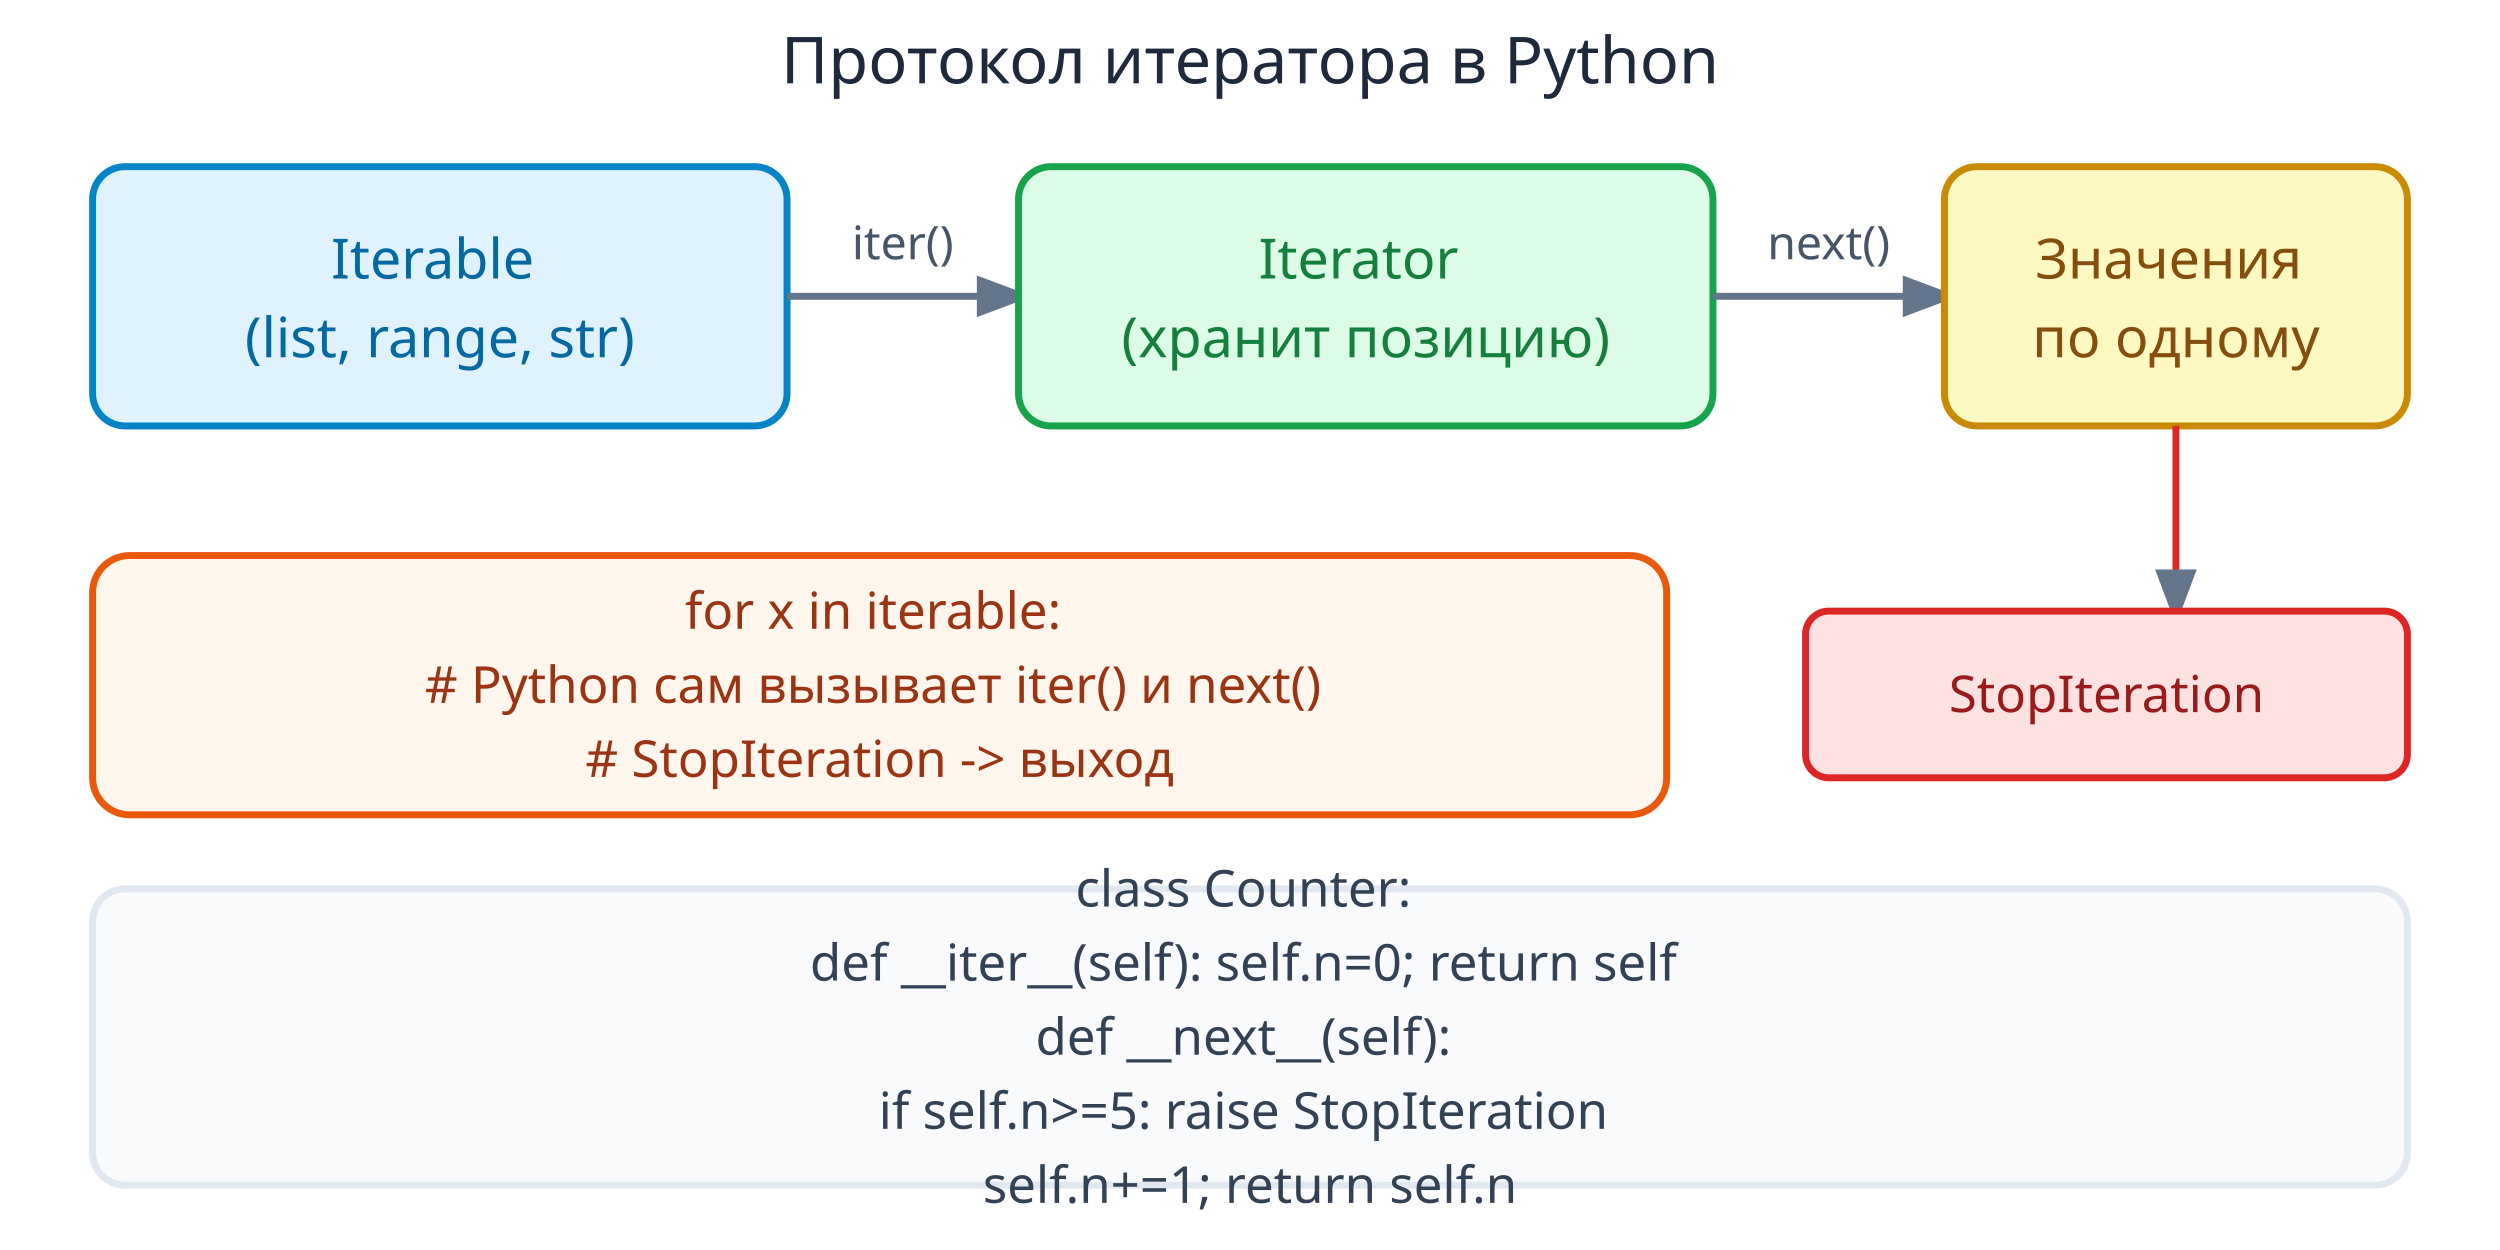
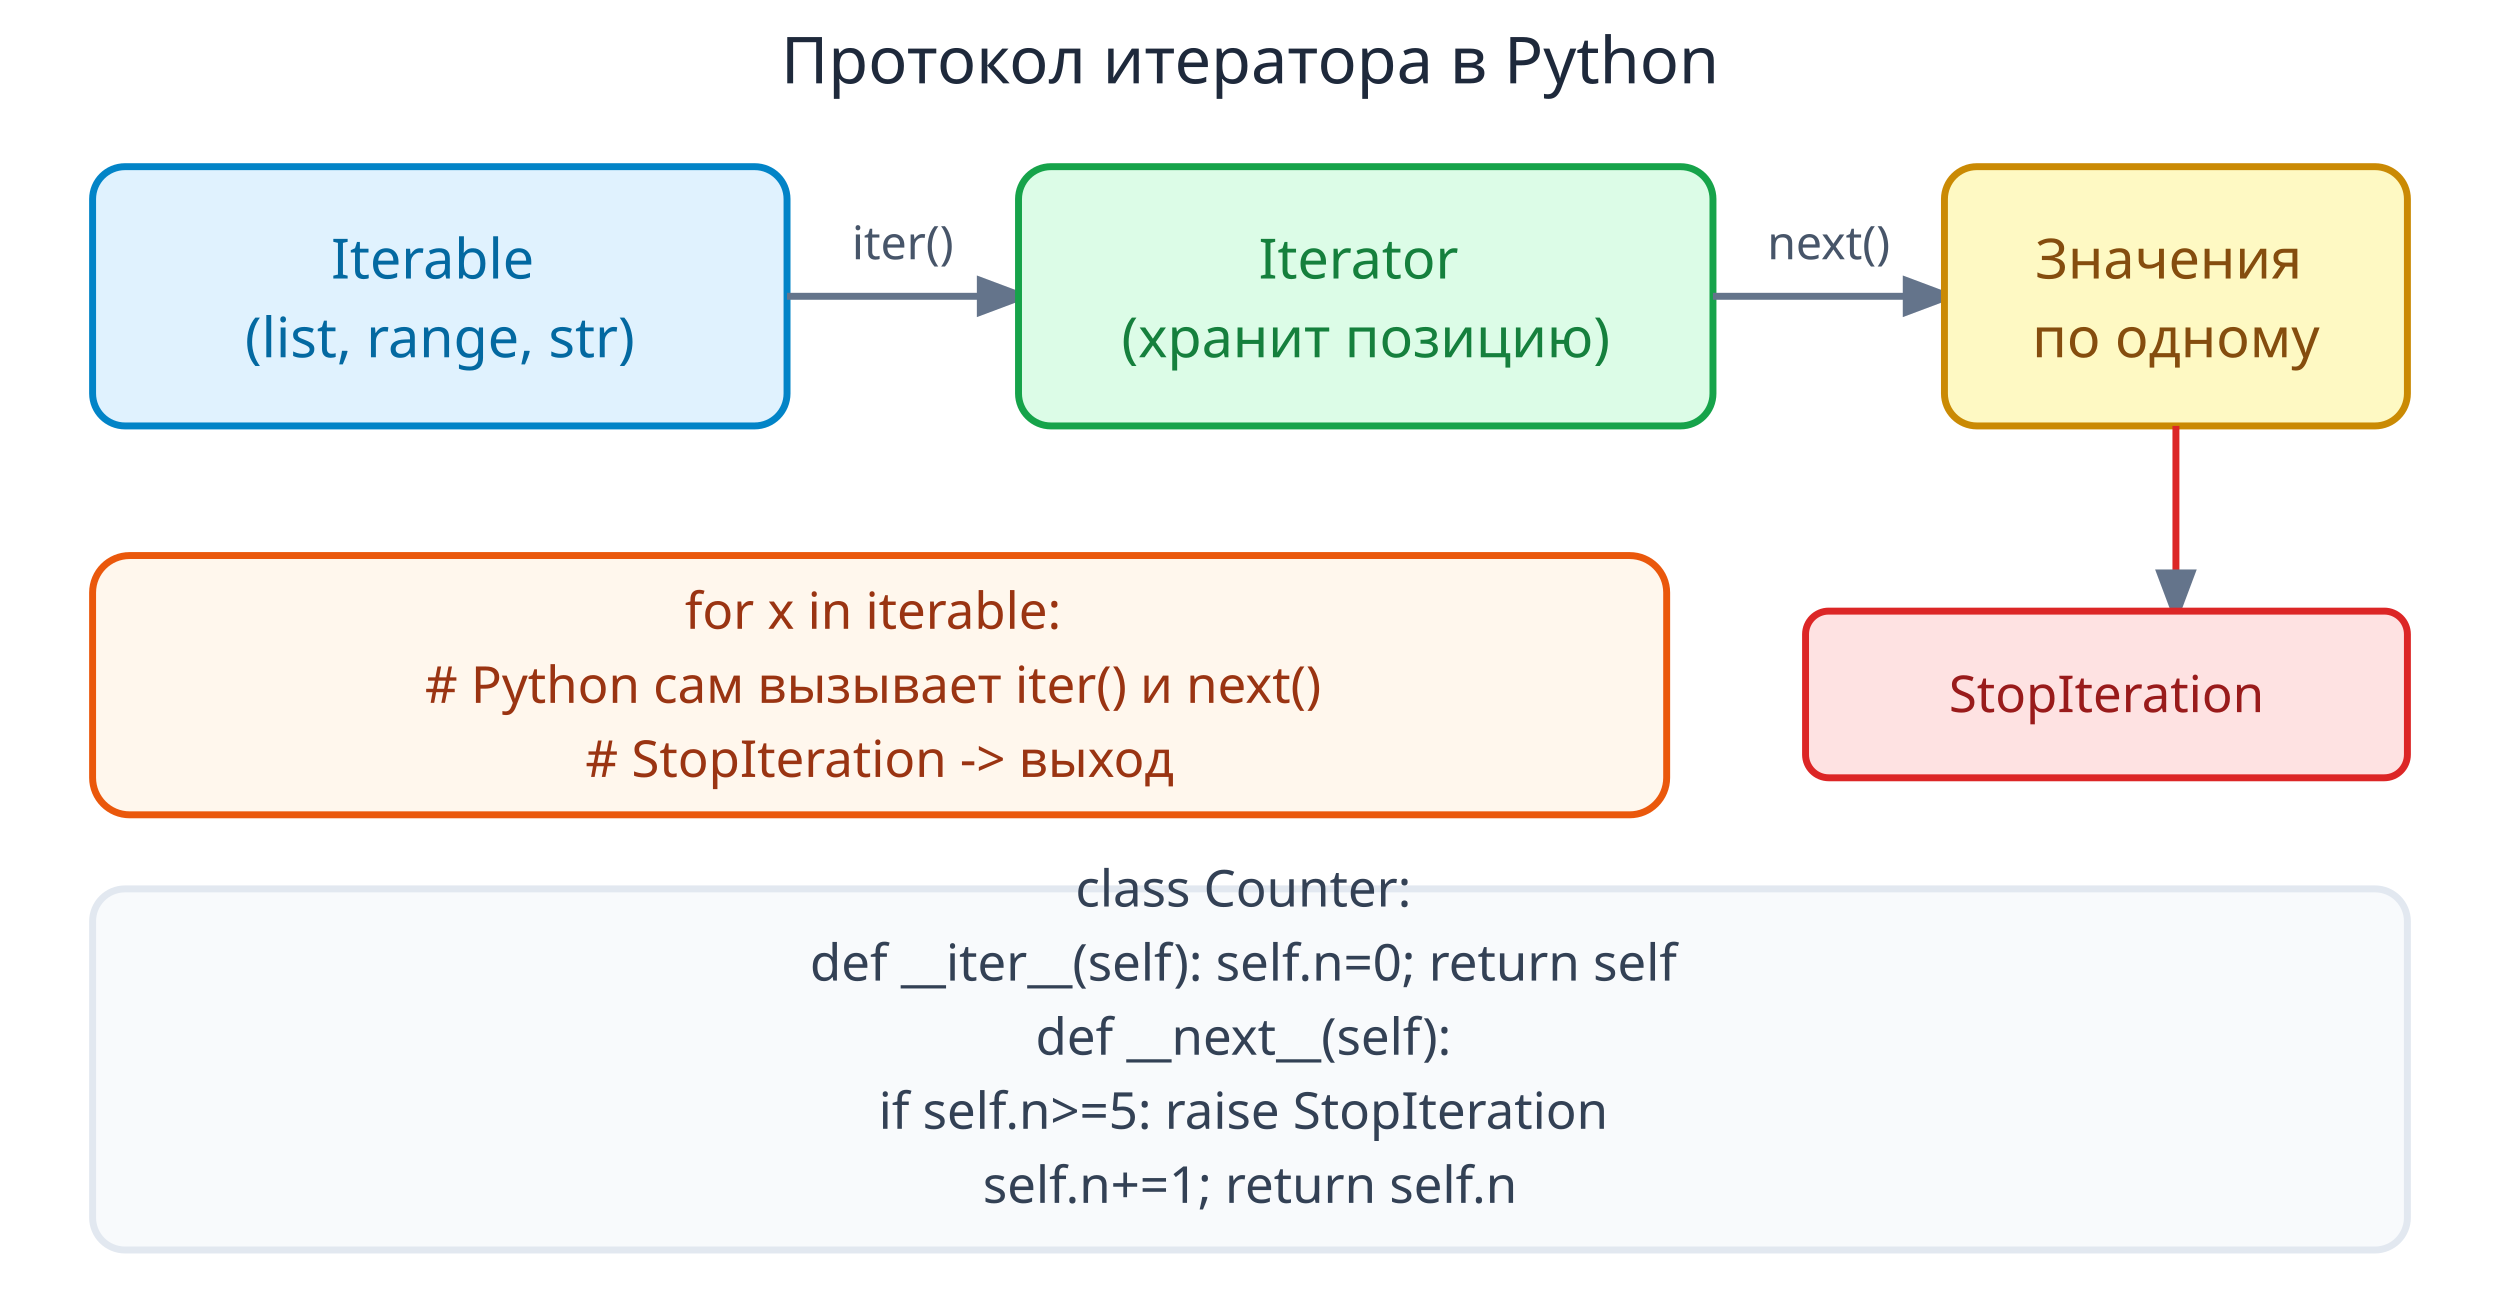
- <svg xmlns="http://www.w3.org/2000/svg" viewBox="0 0 540 270" style="max-width:100%;height:auto;display:block;margin:0 auto;font-family:sans-serif">
+ <svg xmlns="http://www.w3.org/2000/svg" viewBox="0 0 540 280" style="max-width:100%;height:auto;display:block;margin:0 auto;font-family:sans-serif">
  <defs>
    <marker id="ah" markerWidth="8" markerHeight="8" refX="6" refY="3" orient="auto">
      <path d="M0,0 L0,6 L8,3 z" fill="#64748b" />
    </marker>
  </defs>
  <text x="270" y="18" text-anchor="middle" font-size="14" fill="#1e293b">Протокол итератора в Python</text>
  <rect x="20" y="36" width="150" height="56" rx="7" fill="#e0f2fe" stroke="#0284c7" stroke-width="1.5" />
  <text x="95" y="56" text-anchor="middle" font-size="12" fill="#0369a1" dominant-baseline="middle">
    <tspan x="95" dy="0">Iterable</tspan>
    <tspan x="95" dy="17">(list, range, str)</tspan>
  </text>
  <line x1="170" y1="64" x2="220" y2="64" stroke="#64748b" stroke-width="1.5" marker-end="url(#ah)" />
  <text x="195" y="56" text-anchor="middle" font-size="10" fill="#475569">iter()</text>
  <rect x="220" y="36" width="150" height="56" rx="7" fill="#dcfce7" stroke="#16a34a" stroke-width="1.5" />
  <text x="295" y="56" text-anchor="middle" font-size="12" fill="#15803d" dominant-baseline="middle">
    <tspan x="295" dy="0">Iterator</tspan>
    <tspan x="295" dy="17">(хранит позицию)</tspan>
  </text>
  <line x1="370" y1="64" x2="420" y2="64" stroke="#64748b" stroke-width="1.5" marker-end="url(#ah)" />
  <text x="395" y="56" text-anchor="middle" font-size="10" fill="#475569">next()</text>
  <rect x="420" y="36" width="100" height="56" rx="7" fill="#fef9c3" stroke="#ca8a04" stroke-width="1.5" />
  <text x="470" y="56" text-anchor="middle" font-size="12" fill="#854d0e" dominant-baseline="middle">
    <tspan x="470" dy="0">Значения</tspan>
    <tspan x="470" dy="17">по одному</tspan>
  </text>
  <line x1="470" y1="92" x2="470" y2="132" stroke="#dc2626" stroke-width="1.5" marker-end="url(#ah)" />
  <rect x="390" y="132" width="130" height="36" rx="5" fill="#fee2e2" stroke="#dc2626" stroke-width="1.5" />
  <text x="455" y="150" text-anchor="middle" font-size="11" fill="#991b1b" dominant-baseline="middle">
    <tspan x="455" dy="0">StopIteration</tspan>
  </text>
  <rect x="20" y="120" width="340" height="56" rx="8" fill="#fff7ed" stroke="#ea580c" stroke-width="1.5" />
  <text x="190" y="132" text-anchor="middle" font-size="11" fill="#9a3412" dominant-baseline="middle">
    <tspan x="190" dy="0">for x in iterable:</tspan>
    <tspan x="190" dy="16">    # Python сам вызывает iter() и next()</tspan>
    <tspan x="190" dy="16">    # StopIteration -&gt; выход</tspan>
  </text>
-   <rect x="20" y="192" width="500" height="64" rx="7" fill="#f8fafc" stroke="#e2e8f0" stroke-width="1.5" />
+   <rect x="20" y="192" width="500" height="78" rx="7" fill="#f8fafc" stroke="#e2e8f0" stroke-width="1.5" />
  <text x="270" y="192" text-anchor="middle" font-size="11" fill="#334155" dominant-baseline="middle">
    <tspan x="270" dy="0">class Counter:</tspan>
    <tspan x="270" dy="16">    def __iter__(self): self.n=0; return self</tspan>
    <tspan x="270" dy="16">    def __next__(self):</tspan>
    <tspan x="270" dy="16">        if self.n&gt;=5: raise StopIteration</tspan>
    <tspan x="270" dy="16">        self.n+=1; return self.n</tspan>
  </text>
</svg>
